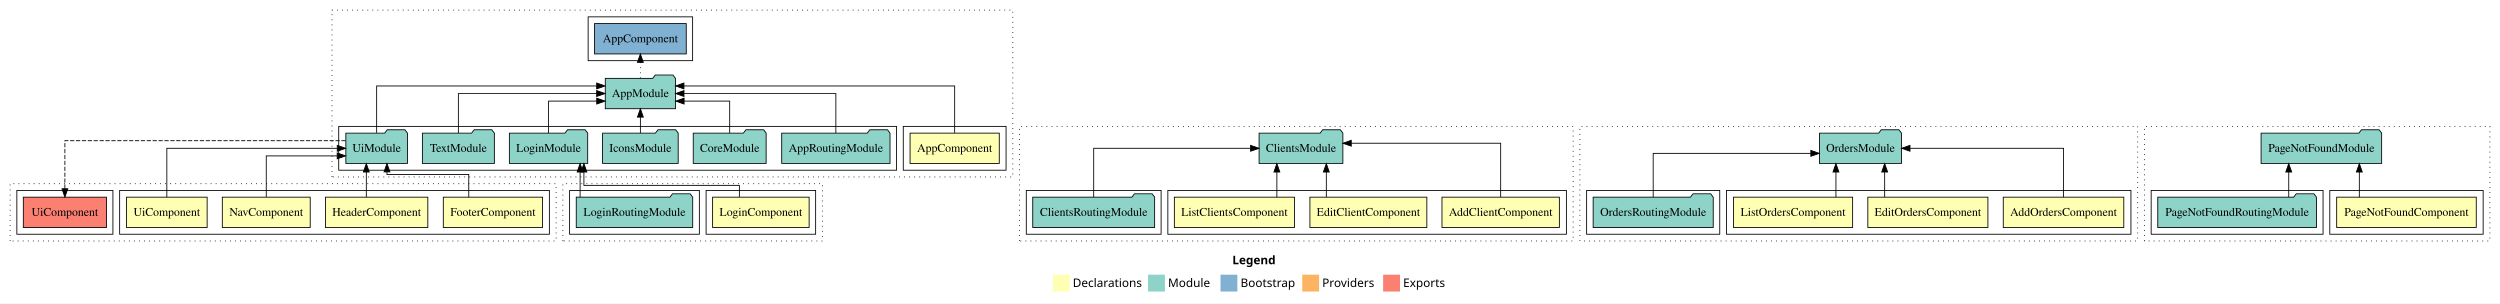
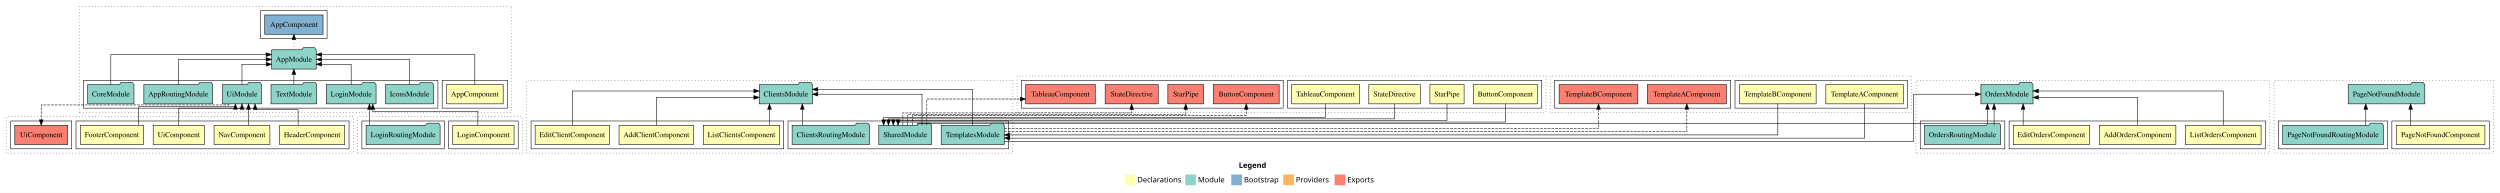
- <svg xmlns="http://www.w3.org/2000/svg" width="2967pt" height="360pt" viewBox="0.00 0.00 2967.00 360.00">
+ <svg xmlns="http://www.w3.org/2000/svg" width="4670pt" height="360pt" viewBox="0.00 0.00 4670.00 360.00">
  <g id="graph0" class="graph" transform="scale(1 1) rotate(0) translate(4 356)">
-     <polygon fill="#ffffff" stroke="transparent" points="-4,4 -4,-356 2963,-356 2963,4 -4,4" />
-     <text text-anchor="start" x="1458.509" y="-42.4" font-family="sans-serif" font-weight="bold" font-size="14.00" fill="#000000">Legend</text>
-     <polygon fill="#ffffb3" stroke="transparent" points="1245.5,-10 1245.5,-30 1265.5,-30 1265.5,-10 1245.5,-10" />
-     <text text-anchor="start" x="1269.129" y="-15.4" font-family="sans-serif" font-size="14.00" fill="#000000">  Declarations</text>
-     <polygon fill="#8dd3c7" stroke="transparent" points="1358.5,-10 1358.5,-30 1378.5,-30 1378.5,-10 1358.5,-10" />
-     <text text-anchor="start" x="1382.225" y="-15.4" font-family="sans-serif" font-size="14.00" fill="#000000">  Module</text>
-     <polygon fill="#80b1d3" stroke="transparent" points="1444.5,-10 1444.5,-30 1464.5,-30 1464.5,-10 1444.5,-10" />
-     <text text-anchor="start" x="1468.281" y="-15.4" font-family="sans-serif" font-size="14.00" fill="#000000">  Bootstrap</text>
-     <polygon fill="#fdb462" stroke="transparent" points="1541.5,-10 1541.5,-30 1561.5,-30 1561.5,-10 1541.5,-10" />
-     <text text-anchor="start" x="1565.173" y="-15.4" font-family="sans-serif" font-size="14.00" fill="#000000">  Providers</text>
-     <polygon fill="#fb8072" stroke="transparent" points="1637.5,-10 1637.5,-30 1657.5,-30 1657.5,-10 1637.5,-10" />
-     <text text-anchor="start" x="1661.226" y="-15.4" font-family="sans-serif" font-size="14.00" fill="#000000">  Exports</text>
+     <polygon fill="#ffffff" stroke="transparent" points="-4,4 -4,-356 4666,-356 4666,4 -4,4" />
+     <text text-anchor="start" x="2310.009" y="-42.4" font-family="sans-serif" font-weight="bold" font-size="14.00" fill="#000000">Legend</text>
+     <polygon fill="#ffffb3" stroke="transparent" points="2097,-10 2097,-30 2117,-30 2117,-10 2097,-10" />
+     <text text-anchor="start" x="2120.629" y="-15.4" font-family="sans-serif" font-size="14.00" fill="#000000">  Declarations</text>
+     <polygon fill="#8dd3c7" stroke="transparent" points="2210,-10 2210,-30 2230,-30 2230,-10 2210,-10" />
+     <text text-anchor="start" x="2233.725" y="-15.4" font-family="sans-serif" font-size="14.00" fill="#000000">  Module</text>
+     <polygon fill="#80b1d3" stroke="transparent" points="2296,-10 2296,-30 2316,-30 2316,-10 2296,-10" />
+     <text text-anchor="start" x="2319.781" y="-15.4" font-family="sans-serif" font-size="14.00" fill="#000000">  Bootstrap</text>
+     <polygon fill="#fdb462" stroke="transparent" points="2393,-10 2393,-30 2413,-30 2413,-10 2393,-10" />
+     <text text-anchor="start" x="2416.673" y="-15.4" font-family="sans-serif" font-size="14.00" fill="#000000">  Providers</text>
+     <polygon fill="#fb8072" stroke="transparent" points="2489,-10 2489,-30 2509,-30 2509,-10 2489,-10" />
+     <text text-anchor="start" x="2512.726" y="-15.4" font-family="sans-serif" font-size="14.00" fill="#000000">  Exports</text>
    <g id="clust1" class="cluster">
-       <polygon fill="none" stroke="#000000" stroke-dasharray="1,5" points="390,-146 390,-344 1198,-344 1198,-146 390,-146" />
+       <polygon fill="none" stroke="#000000" stroke-dasharray="1,5" points="144,-146 144,-344 952,-344 952,-146 144,-146" />
    </g>
    <g id="clust2" class="cluster">
-       <polygon fill="none" stroke="#000000" points="1068,-154 1068,-206 1190,-206 1190,-154 1068,-154" />
+       <polygon fill="none" stroke="#000000" points="822,-154 822,-206 944,-206 944,-154 822,-154" />
    </g>
    <g id="clust4" class="cluster">
-       <polygon fill="none" stroke="#000000" points="398,-154 398,-206 1060,-206 1060,-154 398,-154" />
+       <polygon fill="none" stroke="#000000" points="152,-154 152,-206 814,-206 814,-154 152,-154" />
    </g>
    <g id="clust6" class="cluster">
-       <polygon fill="none" stroke="#000000" points="694,-284 694,-336 818,-336 818,-284 694,-284" />
+       <polygon fill="none" stroke="#000000" points="483,-284 483,-336 607,-336 607,-284 483,-284" />
    </g>
    <g id="clust14" class="cluster">
-       <polygon fill="none" stroke="#000000" stroke-dasharray="1,5" points="1206,-70 1206,-206 1863,-206 1863,-70 1206,-70" />
+       <polygon fill="none" stroke="#000000" stroke-dasharray="1,5" points="980,-70 980,-206 1888,-206 1888,-70 980,-70" />
    </g>
    <g id="clust15" class="cluster">
-       <polygon fill="none" stroke="#000000" points="1382,-78 1382,-130 1855,-130 1855,-78 1382,-78" />
+       <polygon fill="none" stroke="#000000" points="988,-78 988,-130 1460,-130 1460,-78 988,-78" />
    </g>
    <g id="clust19" class="cluster">
-       <polygon fill="none" stroke="#000000" points="1214,-78 1214,-130 1374,-130 1374,-78 1214,-78" />
+       <polygon fill="none" stroke="#000000" points="1468,-78 1468,-130 1880,-130 1880,-78 1468,-78" />
    </g>
    <g id="clust41" class="cluster">
      <polygon fill="none" stroke="#000000" stroke-dasharray="1,5" points="664,-70 664,-138 972,-138 972,-70 664,-70" />
    </g>
    <g id="clust42" class="cluster">
      <polygon fill="none" stroke="#000000" points="834,-78 834,-130 964,-130 964,-78 834,-78" />
    </g>
    <g id="clust44" class="cluster">
      <polygon fill="none" stroke="#000000" points="672,-78 672,-130 826,-130 826,-78 672,-78" />
    </g>
    <g id="clust54" class="cluster">
-       <polygon fill="none" stroke="#000000" stroke-dasharray="1,5" points="1871,-70 1871,-206 2533,-206 2533,-70 1871,-70" />
+       <polygon fill="none" stroke="#000000" stroke-dasharray="1,5" points="3575,-70 3575,-206 4236,-206 4236,-70 3575,-70" />
    </g>
    <g id="clust55" class="cluster">
-       <polygon fill="none" stroke="#000000" points="2045,-78 2045,-130 2525,-130 2525,-78 2045,-78" />
+       <polygon fill="none" stroke="#000000" points="3749,-78 3749,-130 4228,-130 4228,-78 3749,-78" />
    </g>
    <g id="clust59" class="cluster">
-       <polygon fill="none" stroke="#000000" points="1879,-78 1879,-130 2037,-130 2037,-78 1879,-78" />
+       <polygon fill="none" stroke="#000000" points="3583,-78 3583,-130 3741,-130 3741,-78 3583,-78" />
    </g>
    <g id="clust69" class="cluster">
-       <polygon fill="none" stroke="#000000" stroke-dasharray="1,5" points="2541,-70 2541,-206 2951,-206 2951,-70 2541,-70" />
+       <polygon fill="none" stroke="#000000" stroke-dasharray="1,5" points="4244,-70 4244,-206 4654,-206 4654,-70 4244,-70" />
    </g>
    <g id="clust70" class="cluster">
-       <polygon fill="none" stroke="#000000" points="2761,-78 2761,-130 2943,-130 2943,-78 2761,-78" />
+       <polygon fill="none" stroke="#000000" points="4464,-78 4464,-130 4646,-130 4646,-78 4464,-78" />
    </g>
    <g id="clust72" class="cluster">
-       <polygon fill="none" stroke="#000000" points="2549,-78 2549,-130 2753,-130 2753,-78 2549,-78" />
-     </g>
-     <g id="clust100" class="cluster">
+       <polygon fill="none" stroke="#000000" points="4252,-78 4252,-130 4456,-130 4456,-78 4252,-78" />
+     </g>
+     <g id="clust82" class="cluster">
+       <polygon fill="none" stroke="#000000" stroke-dasharray="1,5" points="1896,-146 1896,-214 2884,-214 2884,-146 1896,-146" />
+     </g>
+     <g id="clust83" class="cluster">
+       <polygon fill="none" stroke="#000000" points="2401,-154 2401,-206 2876,-206 2876,-154 2401,-154" />
+     </g>
+     <g id="clust89" class="cluster">
+       <polygon fill="none" stroke="#000000" points="1904,-154 1904,-206 2393,-206 2393,-154 1904,-154" />
+     </g>
+     <g id="clust92" class="cluster">
+       <polygon fill="none" stroke="#000000" stroke-dasharray="1,5" points="2892,-146 2892,-214 3567,-214 3567,-146 2892,-146" />
+     </g>
+     <g id="clust93" class="cluster">
+       <polygon fill="none" stroke="#000000" points="3237,-154 3237,-206 3559,-206 3559,-154 3237,-154" />
+     </g>
+     <g id="clust97" class="cluster">
+       <polygon fill="none" stroke="#000000" points="2900,-154 2900,-206 3229,-206 3229,-154 2900,-154" />
+     </g>
+     <g id="clust106" class="cluster">
      <polygon fill="none" stroke="#000000" stroke-dasharray="1,5" points="8,-70 8,-138 656,-138 656,-70 8,-70" />
    </g>
-     <g id="clust101" class="cluster">
+     <g id="clust107" class="cluster">
      <polygon fill="none" stroke="#000000" points="138,-78 138,-130 648,-130 648,-78 138,-78" />
    </g>
-     <g id="clust107" class="cluster">
+     <g id="clust113" class="cluster">
      <polygon fill="none" stroke="#000000" points="16,-78 16,-130 130,-130 130,-78 16,-78" />
    </g>
    <g id="node1" class="node">
-       <polygon fill="#ffffb3" stroke="#000000" points="1181.94,-198 1076.06,-198 1076.06,-162 1181.94,-162 1181.94,-198" />
-       <text text-anchor="middle" x="1129" y="-175.8" font-family="Times,serif" font-size="14.00" fill="#000000">AppComponent</text>
+       <polygon fill="#ffffb3" stroke="#000000" points="935.94,-198 830.06,-198 830.06,-162 935.94,-162 935.94,-198" />
+       <text text-anchor="middle" x="883" y="-175.8" font-family="Times,serif" font-size="14.00" fill="#000000">AppComponent</text>
    </g>
    <g id="node2" class="node">
-       <polygon fill="#8dd3c7" stroke="#000000" points="797.657,-263 794.657,-267 773.657,-267 770.657,-263 714.343,-263 714.343,-227 797.657,-227 797.657,-263" />
-       <text text-anchor="middle" x="756" y="-240.8" font-family="Times,serif" font-size="14.00" fill="#000000">AppModule</text>
+       <polygon fill="#8dd3c7" stroke="#000000" points="586.657,-263 583.657,-267 562.657,-267 559.657,-263 503.343,-263 503.343,-227 586.657,-227 586.657,-263" />
+       <text text-anchor="middle" x="545" y="-240.8" font-family="Times,serif" font-size="14.00" fill="#000000">AppModule</text>
    </g>
    <g id="edge1" class="edge">
-       <path fill="none" stroke="#000000" d="M1129,-198.292C1129,-220.206 1129,-254 1129,-254 1129,-254 807.702,-254 807.702,-254" />
-       <polygon fill="#000000" stroke="#000000" points="807.702,-250.5 797.702,-254 807.702,-257.5 807.702,-250.5" />
+       <path fill="none" stroke="#000000" d="M883,-198.292C883,-220.206 883,-254 883,-254 883,-254 596.784,-254 596.784,-254" />
+       <polygon fill="#000000" stroke="#000000" points="596.784,-250.5 586.784,-254 596.784,-257.5 596.784,-250.5" />
    </g>
    <g id="node9" class="node">
-       <polygon fill="#80b1d3" stroke="#000000" points="810.439,-328 701.561,-328 701.561,-292 810.439,-292 810.439,-328" />
-       <text text-anchor="middle" x="756" y="-305.8" font-family="Times,serif" font-size="14.00" fill="#000000">AppComponent </text>
+       <polygon fill="#80b1d3" stroke="#000000" points="599.439,-328 490.561,-328 490.561,-292 599.439,-292 599.439,-328" />
+       <text text-anchor="middle" x="545" y="-305.8" font-family="Times,serif" font-size="14.00" fill="#000000">AppComponent </text>
    </g>
    <g id="edge8" class="edge">
-       <path fill="none" stroke="#000000" stroke-dasharray="1,5" d="M756,-263.106C756,-263.106 756,-281.991 756,-281.991" />
-       <polygon fill="#000000" stroke="#000000" points="752.5,-281.991 756,-291.991 759.5,-281.991 752.5,-281.991" />
+       <path fill="none" stroke="#000000" stroke-dasharray="1,5" d="M545,-263.106C545,-263.106 545,-281.991 545,-281.991" />
+       <polygon fill="#000000" stroke="#000000" points="541.5,-281.991 545,-291.991 548.5,-281.991 541.5,-281.991" />
    </g>
    <g id="node3" class="node">
-       <polygon fill="#8dd3c7" stroke="#000000" points="1052.274,-198 1049.274,-202 1028.274,-202 1025.274,-198 923.726,-198 923.726,-162 1052.274,-162 1052.274,-198" />
-       <text text-anchor="middle" x="988" y="-175.8" font-family="Times,serif" font-size="14.00" fill="#000000">AppRoutingModule</text>
+       <polygon fill="#8dd3c7" stroke="#000000" points="393.274,-198 390.274,-202 369.274,-202 366.274,-198 264.726,-198 264.726,-162 393.274,-162 393.274,-198" />
+       <text text-anchor="middle" x="329" y="-175.8" font-family="Times,serif" font-size="14.00" fill="#000000">AppRoutingModule</text>
    </g>
    <g id="edge2" class="edge">
-       <path fill="none" stroke="#000000" d="M988,-198.106C988,-217.339 988,-245 988,-245 988,-245 807.745,-245 807.745,-245" />
-       <polygon fill="#000000" stroke="#000000" points="807.745,-241.5 797.745,-245 807.745,-248.5 807.745,-241.5" />
+       <path fill="none" stroke="#000000" d="M329,-198.106C329,-217.339 329,-245 329,-245 329,-245 493.097,-245 493.097,-245" />
+       <polygon fill="#000000" stroke="#000000" points="493.097,-248.5 503.097,-245 493.097,-241.5 493.097,-248.5" />
    </g>
    <g id="node4" class="node">
-       <polygon fill="#8dd3c7" stroke="#000000" points="905.262,-198 902.262,-202 881.262,-202 878.262,-198 818.738,-198 818.738,-162 905.262,-162 905.262,-198" />
-       <text text-anchor="middle" x="862" y="-175.8" font-family="Times,serif" font-size="14.00" fill="#000000">CoreModule</text>
+       <polygon fill="#8dd3c7" stroke="#000000" points="246.262,-198 243.262,-202 222.262,-202 219.262,-198 159.738,-198 159.738,-162 246.262,-162 246.262,-198" />
+       <text text-anchor="middle" x="203" y="-175.8" font-family="Times,serif" font-size="14.00" fill="#000000">CoreModule</text>
    </g>
    <g id="edge3" class="edge">
-       <path fill="none" stroke="#000000" d="M862,-198.027C862,-214.398 862,-236 862,-236 862,-236 807.894,-236 807.894,-236" />
-       <polygon fill="#000000" stroke="#000000" points="807.894,-232.5 797.894,-236 807.894,-239.5 807.894,-232.5" />
+       <path fill="none" stroke="#000000" d="M203,-198.292C203,-220.206 203,-254 203,-254 203,-254 493.064,-254 493.064,-254" />
+       <polygon fill="#000000" stroke="#000000" points="493.064,-257.5 503.064,-254 493.064,-250.5 493.064,-257.5" />
    </g>
    <g id="node5" class="node">
-       <polygon fill="#8dd3c7" stroke="#000000" points="800.87,-198 797.87,-202 776.87,-202 773.87,-198 711.13,-198 711.13,-162 800.87,-162 800.87,-198" />
-       <text text-anchor="middle" x="756" y="-175.8" font-family="Times,serif" font-size="14.00" fill="#000000">IconsModule</text>
+       <polygon fill="#8dd3c7" stroke="#000000" points="805.87,-198 802.87,-202 781.87,-202 778.87,-198 716.13,-198 716.13,-162 805.87,-162 805.87,-198" />
+       <text text-anchor="middle" x="761" y="-175.8" font-family="Times,serif" font-size="14.00" fill="#000000">IconsModule</text>
    </g>
    <g id="edge4" class="edge">
-       <path fill="none" stroke="#000000" d="M756,-198.106C756,-198.106 756,-216.991 756,-216.991" />
-       <polygon fill="#000000" stroke="#000000" points="752.5,-216.991 756,-226.991 759.5,-216.991 752.5,-216.991" />
+       <path fill="none" stroke="#000000" d="M761,-198.106C761,-217.339 761,-245 761,-245 761,-245 596.903,-245 596.903,-245" />
+       <polygon fill="#000000" stroke="#000000" points="596.903,-241.5 586.903,-245 596.903,-248.5 596.903,-241.5" />
    </g>
    <g id="node6" class="node">
-       <polygon fill="#8dd3c7" stroke="#000000" points="693.493,-198 690.493,-202 669.493,-202 666.493,-198 600.507,-198 600.507,-162 693.493,-162 693.493,-198" />
-       <text text-anchor="middle" x="647" y="-175.8" font-family="Times,serif" font-size="14.00" fill="#000000">LoginModule</text>
+       <polygon fill="#8dd3c7" stroke="#000000" points="698.493,-198 695.493,-202 674.493,-202 671.493,-198 605.507,-198 605.507,-162 698.493,-162 698.493,-198" />
+       <text text-anchor="middle" x="652" y="-175.8" font-family="Times,serif" font-size="14.00" fill="#000000">LoginModule</text>
    </g>
    <g id="edge5" class="edge">
-       <path fill="none" stroke="#000000" d="M647,-198.027C647,-214.398 647,-236 647,-236 647,-236 704.169,-236 704.169,-236" />
-       <polygon fill="#000000" stroke="#000000" points="704.169,-239.5 714.169,-236 704.169,-232.5 704.169,-239.5" />
+       <path fill="none" stroke="#000000" d="M652,-198.027C652,-214.398 652,-236 652,-236 652,-236 596.675,-236 596.675,-236" />
+       <polygon fill="#000000" stroke="#000000" points="596.675,-232.5 586.675,-236 596.675,-239.5 596.675,-232.5" />
    </g>
    <g id="node7" class="node">
-       <polygon fill="#8dd3c7" stroke="#000000" points="582.708,-198 579.708,-202 558.708,-202 555.708,-198 497.292,-198 497.292,-162 582.708,-162 582.708,-198" />
-       <text text-anchor="middle" x="540" y="-175.8" font-family="Times,serif" font-size="14.00" fill="#000000">TextModule</text>
+       <polygon fill="#8dd3c7" stroke="#000000" points="587.708,-198 584.708,-202 563.708,-202 560.708,-198 502.292,-198 502.292,-162 587.708,-162 587.708,-198" />
+       <text text-anchor="middle" x="545" y="-175.8" font-family="Times,serif" font-size="14.00" fill="#000000">TextModule</text>
    </g>
    <g id="edge6" class="edge">
-       <path fill="none" stroke="#000000" d="M540,-198.106C540,-217.339 540,-245 540,-245 540,-245 704.097,-245 704.097,-245" />
-       <polygon fill="#000000" stroke="#000000" points="704.097,-248.5 714.097,-245 704.097,-241.5 704.097,-248.5" />
+       <path fill="none" stroke="#000000" d="M545,-198.106C545,-198.106 545,-216.991 545,-216.991" />
+       <polygon fill="#000000" stroke="#000000" points="541.5,-216.991 545,-226.991 548.5,-216.991 541.5,-216.991" />
    </g>
    <g id="node8" class="node">
-       <polygon fill="#8dd3c7" stroke="#000000" points="479.548,-198 476.548,-202 455.548,-202 452.548,-198 406.452,-198 406.452,-162 479.548,-162 479.548,-198" />
-       <text text-anchor="middle" x="443" y="-175.8" font-family="Times,serif" font-size="14.00" fill="#000000">UiModule</text>
+       <polygon fill="#8dd3c7" stroke="#000000" points="484.548,-198 481.548,-202 460.548,-202 457.548,-198 411.452,-198 411.452,-162 484.548,-162 484.548,-198" />
+       <text text-anchor="middle" x="448" y="-175.8" font-family="Times,serif" font-size="14.00" fill="#000000">UiModule</text>
    </g>
    <g id="edge7" class="edge">
-       <path fill="none" stroke="#000000" d="M443,-198.292C443,-220.206 443,-254 443,-254 443,-254 704.112,-254 704.112,-254" />
-       <polygon fill="#000000" stroke="#000000" points="704.112,-257.5 714.112,-254 704.112,-250.5 704.112,-257.5" />
-     </g>
-     <g id="node29" class="node">
+       <path fill="none" stroke="#000000" d="M448,-198.027C448,-214.398 448,-236 448,-236 448,-236 493.3,-236 493.3,-236" />
+       <polygon fill="#000000" stroke="#000000" points="493.3,-239.5 503.3,-236 493.3,-232.5 493.3,-239.5" />
+     </g>
+     <g id="node43" class="node">
      <polygon fill="#fb8072" stroke="#000000" points="122.33,-122 23.67,-122 23.67,-86 122.33,-86 122.33,-122" />
      <text text-anchor="middle" x="73" y="-99.8" font-family="Times,serif" font-size="14.00" fill="#000000">UiComponent </text>
    </g>
-     <g id="edge25" class="edge">
-       <path fill="none" stroke="#000000" stroke-dasharray="5,2" d="M406.17,-189C312.583,-189 73,-189 73,-189 73,-189 73,-132.026 73,-132.026" />
-       <polygon fill="#000000" stroke="#000000" points="76.5,-132.026 73,-122.026 69.5,-132.026 76.5,-132.026" />
+     <g id="edge41" class="edge">
+       <path fill="none" stroke="#000000" stroke-dasharray="5,2" d="M423.484,-161.846C423.484,-160.703 423.484,-160 423.484,-160 423.484,-160 73,-160 73,-160 73,-160 73,-132.027 73,-132.027" />
+       <polygon fill="#000000" stroke="#000000" points="76.5,-132.027 73,-122.027 69.5,-132.027 76.5,-132.027" />
    </g>
    <g id="node10" class="node">
-       <polygon fill="#ffffb3" stroke="#000000" points="1846.662,-122 1707.338,-122 1707.338,-86 1846.662,-86 1846.662,-122" />
-       <text text-anchor="middle" x="1777" y="-99.8" font-family="Times,serif" font-size="14.00" fill="#000000">AddClientComponent</text>
+       <polygon fill="#ffffb3" stroke="#000000" points="1291.662,-122 1152.338,-122 1152.338,-86 1291.662,-86 1291.662,-122" />
+       <text text-anchor="middle" x="1222" y="-99.8" font-family="Times,serif" font-size="14.00" fill="#000000">AddClientComponent</text>
    </g>
    <g id="node13" class="node">
-       <polygon fill="#8dd3c7" stroke="#000000" points="1589.718,-198 1586.718,-202 1565.718,-202 1562.718,-198 1490.282,-198 1490.282,-162 1589.718,-162 1589.718,-198" />
-       <text text-anchor="middle" x="1540" y="-175.8" font-family="Times,serif" font-size="14.00" fill="#000000">ClientsModule</text>
+       <polygon fill="#8dd3c7" stroke="#000000" points="1513.718,-198 1510.718,-202 1489.718,-202 1486.718,-198 1414.282,-198 1414.282,-162 1513.718,-162 1513.718,-198" />
+       <text text-anchor="middle" x="1464" y="-175.8" font-family="Times,serif" font-size="14.00" fill="#000000">ClientsModule</text>
    </g>
    <g id="edge9" class="edge">
-       <path fill="none" stroke="#000000" d="M1777,-122.198C1777,-146.356 1777,-186 1777,-186 1777,-186 1599.683,-186 1599.683,-186" />
-       <polygon fill="#000000" stroke="#000000" points="1599.683,-182.5 1589.683,-186 1599.683,-189.5 1599.683,-182.5" />
+       <path fill="none" stroke="#000000" d="M1222,-122.027C1222,-142.767 1222,-174 1222,-174 1222,-174 1404.151,-174 1404.151,-174" />
+       <polygon fill="#000000" stroke="#000000" points="1404.151,-177.5 1414.151,-174 1404.151,-170.5 1404.151,-177.5" />
    </g>
    <g id="node11" class="node">
-       <polygon fill="#ffffb3" stroke="#000000" points="1689.389,-122 1550.611,-122 1550.611,-86 1689.389,-86 1689.389,-122" />
-       <text text-anchor="middle" x="1620" y="-99.8" font-family="Times,serif" font-size="14.00" fill="#000000">EditClientComponent</text>
+       <polygon fill="#ffffb3" stroke="#000000" points="1134.389,-122 995.611,-122 995.611,-86 1134.389,-86 1134.389,-122" />
+       <text text-anchor="middle" x="1065" y="-99.8" font-family="Times,serif" font-size="14.00" fill="#000000">EditClientComponent</text>
    </g>
    <g id="edge10" class="edge">
-       <path fill="none" stroke="#000000" d="M1570.082,-122.011C1570.082,-122.011 1570.082,-151.855 1570.082,-151.855" />
-       <polygon fill="#000000" stroke="#000000" points="1566.582,-151.855 1570.082,-161.855 1573.582,-151.855 1566.582,-151.855" />
+       <path fill="none" stroke="#000000" d="M1065,-122.198C1065,-146.356 1065,-186 1065,-186 1065,-186 1404.273,-186 1404.273,-186" />
+       <polygon fill="#000000" stroke="#000000" points="1404.273,-189.5 1414.273,-186 1404.273,-182.5 1404.273,-189.5" />
    </g>
    <g id="node12" class="node">
-       <polygon fill="#ffffb3" stroke="#000000" points="1532.279,-122 1389.721,-122 1389.721,-86 1532.279,-86 1532.279,-122" />
-       <text text-anchor="middle" x="1461" y="-99.8" font-family="Times,serif" font-size="14.00" fill="#000000">ListClientsComponent</text>
+       <polygon fill="#ffffb3" stroke="#000000" points="1452.279,-122 1309.721,-122 1309.721,-86 1452.279,-86 1452.279,-122" />
+       <text text-anchor="middle" x="1381" y="-99.8" font-family="Times,serif" font-size="14.00" fill="#000000">ListClientsComponent</text>
    </g>
    <g id="edge11" class="edge">
-       <path fill="none" stroke="#000000" d="M1511.39,-122.011C1511.39,-122.011 1511.39,-151.855 1511.39,-151.855" />
-       <polygon fill="#000000" stroke="#000000" points="1507.89,-151.855 1511.39,-161.855 1514.89,-151.855 1507.89,-151.855" />
+       <path fill="none" stroke="#000000" d="M1433.39,-122.011C1433.39,-122.011 1433.39,-151.855 1433.39,-151.855" />
+       <polygon fill="#000000" stroke="#000000" points="1429.89,-151.855 1433.39,-161.855 1436.89,-151.855 1429.89,-151.855" />
    </g>
    <g id="node14" class="node">
-       <polygon fill="#8dd3c7" stroke="#000000" points="1366.336,-122 1363.336,-126 1342.336,-126 1339.336,-122 1221.664,-122 1221.664,-86 1366.336,-86 1366.336,-122" />
-       <text text-anchor="middle" x="1294" y="-99.8" font-family="Times,serif" font-size="14.00" fill="#000000">ClientsRoutingModule</text>
+       <polygon fill="#8dd3c7" stroke="#000000" points="1620.336,-122 1617.336,-126 1596.336,-126 1593.336,-122 1475.664,-122 1475.664,-86 1620.336,-86 1620.336,-122" />
+       <text text-anchor="middle" x="1548" y="-99.8" font-family="Times,serif" font-size="14.00" fill="#000000">ClientsRoutingModule</text>
    </g>
    <g id="edge12" class="edge">
-       <path fill="none" stroke="#000000" d="M1294,-122.011C1294,-144.485 1294,-180 1294,-180 1294,-180 1480.218,-180 1480.218,-180" />
-       <polygon fill="#000000" stroke="#000000" points="1480.218,-183.5 1490.218,-180 1480.218,-176.5 1480.218,-183.5" />
+       <path fill="none" stroke="#000000" d="M1494.721,-122.011C1494.721,-122.011 1494.721,-151.855 1494.721,-151.855" />
+       <polygon fill="#000000" stroke="#000000" points="1491.221,-151.855 1494.721,-161.855 1498.221,-151.855 1491.221,-151.855" />
    </g>
    <g id="node15" class="node">
+       <polygon fill="#8dd3c7" stroke="#000000" points="1736.423,-122 1733.423,-126 1712.423,-126 1709.423,-122 1637.577,-122 1637.577,-86 1736.423,-86 1736.423,-122" />
+       <text text-anchor="middle" x="1687" y="-99.8" font-family="Times,serif" font-size="14.00" fill="#000000">SharedModule</text>
+     </g>
+     <g id="edge13" class="edge">
+       <path fill="none" stroke="#000000" d="M1718.316,-122.011C1718.316,-144.485 1718.316,-180 1718.316,-180 1718.316,-180 1523.638,-180 1523.638,-180" />
+       <polygon fill="#000000" stroke="#000000" points="1523.639,-176.5 1513.638,-180 1523.638,-183.5 1523.639,-176.5" />
+     </g>
+     <g id="node22" class="node">
+       <polygon fill="#8dd3c7" stroke="#000000" points="3793.637,-198 3790.637,-202 3769.637,-202 3766.637,-198 3696.363,-198 3696.363,-162 3793.637,-162 3793.637,-198" />
+       <text text-anchor="middle" x="3745" y="-175.8" font-family="Times,serif" font-size="14.00" fill="#000000">OrdersModule</text>
+     </g>
+     <g id="edge21" class="edge">
+       <path fill="none" stroke="#000000" d="M1709.369,-122.08C1709.369,-123.846 1709.369,-125 1709.369,-125 1709.369,-125 3708.58,-125 3708.58,-125 3708.58,-125 3708.58,-151.991 3708.58,-151.991" />
+       <polygon fill="#000000" stroke="#000000" points="3705.08,-151.991 3708.58,-161.991 3712.08,-151.991 3705.08,-151.991" />
+     </g>
+     <g id="node31" class="node">
+       <polygon fill="#fb8072" stroke="#000000" points="2385.45,-198 2262.55,-198 2262.55,-162 2385.45,-162 2385.45,-198" />
+       <text text-anchor="middle" x="2324" y="-175.8" font-family="Times,serif" font-size="14.00" fill="#000000">ButtonComponent </text>
+     </g>
+     <g id="edge29" class="edge">
+       <path fill="none" stroke="#000000" stroke-dasharray="5,2" d="M1700.421,-122.422C1700.421,-131.279 1700.421,-140 1700.421,-140 1700.421,-140 2324,-140 2324,-140 2324,-140 2324,-151.873 2324,-151.873" />
+       <polygon fill="#000000" stroke="#000000" points="2320.5,-151.873 2324,-161.873 2327.5,-151.873 2320.5,-151.873" />
+     </g>
+     <g id="node32" class="node">
+       <polygon fill="#fb8072" stroke="#000000" points="2244.436,-198 2177.564,-198 2177.564,-162 2244.436,-162 2244.436,-198" />
+       <text text-anchor="middle" x="2211" y="-175.8" font-family="Times,serif" font-size="14.00" fill="#000000">StarPipe </text>
+     </g>
+     <g id="edge30" class="edge">
+       <path fill="none" stroke="#000000" stroke-dasharray="5,2" d="M1691.474,-122.11C1691.474,-131.897 1691.474,-142 1691.474,-142 1691.474,-142 2211,-142 2211,-142 2211,-142 2211,-151.89 2211,-151.89" />
+       <polygon fill="#000000" stroke="#000000" points="2207.5,-151.89 2211,-161.89 2214.5,-151.89 2207.5,-151.89" />
+     </g>
+     <g id="node33" class="node">
+       <polygon fill="#fb8072" stroke="#000000" points="2159.577,-198 2060.423,-198 2060.423,-162 2159.577,-162 2159.577,-198" />
+       <text text-anchor="middle" x="2110" y="-175.8" font-family="Times,serif" font-size="14.00" fill="#000000">StateDirective </text>
+     </g>
+     <g id="edge31" class="edge">
+       <path fill="none" stroke="#000000" stroke-dasharray="5,2" d="M1682.526,-122.103C1682.526,-133.086 1682.526,-145 1682.526,-145 1682.526,-145 2110,-145 2110,-145 2110,-145 2110,-151.68 2110,-151.68" />
+       <polygon fill="#000000" stroke="#000000" points="2106.5,-151.68 2110,-161.68 2113.5,-151.68 2106.5,-151.68" />
+     </g>
+     <g id="node34" class="node">
+       <polygon fill="#fb8072" stroke="#000000" points="2041.919,-198 1912.081,-198 1912.081,-162 2041.919,-162 2041.919,-198" />
+       <text text-anchor="middle" x="1977" y="-175.8" font-family="Times,serif" font-size="14.00" fill="#000000">TableauComponent </text>
+     </g>
+     <g id="edge32" class="edge">
+       <path fill="none" stroke="#000000" stroke-dasharray="5,2" d="M1727.264,-122.308C1727.264,-142.145 1727.264,-171 1727.264,-171 1727.264,-171 1902.037,-171 1902.037,-171" />
+       <polygon fill="#000000" stroke="#000000" points="1902.037,-174.5 1912.037,-171 1902.037,-167.5 1902.037,-174.5" />
+     </g>
+     <g id="node16" class="node">
+       <polygon fill="#8dd3c7" stroke="#000000" points="1871.863,-122 1868.863,-126 1847.863,-126 1844.863,-122 1754.137,-122 1754.137,-86 1871.863,-86 1871.863,-122" />
+       <text text-anchor="middle" x="1813" y="-99.8" font-family="Times,serif" font-size="14.00" fill="#000000">TemplatesModule</text>
+     </g>
+     <g id="edge14" class="edge">
+       <path fill="none" stroke="#000000" d="M1813,-122.026C1813,-146.977 1813,-189 1813,-189 1813,-189 1523.633,-189 1523.633,-189" />
+       <polygon fill="#000000" stroke="#000000" points="1523.633,-185.5 1513.633,-189 1523.632,-192.5 1523.633,-185.5" />
+     </g>
+     <g id="edge22" class="edge">
+       <path fill="none" stroke="#000000" d="M1871.991,-92C2178.037,-92 3570.888,-92 3570.888,-92 3570.888,-92 3570.888,-180 3570.888,-180 3570.888,-180 3686.037,-180 3686.037,-180" />
+       <polygon fill="#000000" stroke="#000000" points="3686.037,-183.5 3696.037,-180 3686.037,-176.5 3686.037,-183.5" />
+     </g>
+     <g id="node37" class="node">
+       <polygon fill="#fb8072" stroke="#000000" points="3220.807,-198 3073.193,-198 3073.193,-162 3220.807,-162 3220.807,-198" />
+       <text text-anchor="middle" x="3147" y="-175.8" font-family="Times,serif" font-size="14.00" fill="#000000">TemplateAComponent </text>
+     </g>
+     <g id="edge35" class="edge">
+       <path fill="none" stroke="#000000" stroke-dasharray="5,2" d="M1872.042,-110C2130.211,-110 3147,-110 3147,-110 3147,-110 3147,-151.973 3147,-151.973" />
+       <polygon fill="#000000" stroke="#000000" points="3143.5,-151.973 3147,-161.973 3150.5,-151.973 3143.5,-151.973" />
+     </g>
+     <g id="node38" class="node">
+       <polygon fill="#fb8072" stroke="#000000" points="3055.537,-198 2908.463,-198 2908.463,-162 3055.537,-162 3055.537,-198" />
+       <text text-anchor="middle" x="2982" y="-175.8" font-family="Times,serif" font-size="14.00" fill="#000000">TemplateBComponent </text>
+     </g>
+     <g id="edge36" class="edge">
+       <path fill="none" stroke="#000000" stroke-dasharray="5,2" d="M1872.174,-116C2109.812,-116 2982,-116 2982,-116 2982,-116 2982,-151.831 2982,-151.831" />
+       <polygon fill="#000000" stroke="#000000" points="2978.5,-151.831 2982,-161.831 2985.5,-151.831 2978.5,-151.831" />
+     </g>
+     <g id="node17" class="node">
      <polygon fill="#ffffb3" stroke="#000000" points="956.276,-122 841.724,-122 841.724,-86 956.276,-86 956.276,-122" />
      <text text-anchor="middle" x="899" y="-99.8" font-family="Times,serif" font-size="14.00" fill="#000000">LoginComponent</text>
    </g>
-     <g id="edge13" class="edge">
-       <path fill="none" stroke="#000000" d="M873.496,-122.243C873.496,-129.43 873.496,-136 873.496,-136 873.496,-136 688.979,-136 688.979,-136 688.979,-136 688.979,-151.85 688.979,-151.85" />
-       <polygon fill="#000000" stroke="#000000" points="685.479,-151.849 688.979,-161.85 692.479,-151.85 685.479,-151.849" />
-     </g>
-     <g id="node16" class="node">
+     <g id="edge15" class="edge">
+       <path fill="none" stroke="#000000" d="M888.666,-122.15C888.666,-134.271 888.666,-148 888.666,-148 888.666,-148 692.312,-148 692.312,-148 692.312,-148 692.312,-151.757 692.312,-151.757" />
+       <polygon fill="#000000" stroke="#000000" points="688.813,-151.757 692.312,-161.757 695.813,-151.757 688.813,-151.757" />
+     </g>
+     <g id="node18" class="node">
      <polygon fill="#8dd3c7" stroke="#000000" points="818.111,-122 815.111,-126 794.111,-126 791.111,-122 679.889,-122 679.889,-86 818.111,-86 818.111,-122" />
      <text text-anchor="middle" x="749" y="-99.8" font-family="Times,serif" font-size="14.00" fill="#000000">LoginRoutingModule</text>
    </g>
-     <g id="edge14" class="edge">
-       <path fill="none" stroke="#000000" d="M684.462,-122.011C684.462,-122.011 684.462,-151.855 684.462,-151.855" />
-       <polygon fill="#000000" stroke="#000000" points="680.962,-151.855 684.462,-161.855 687.962,-151.855 680.962,-151.855" />
-     </g>
-     <g id="node17" class="node">
-       <polygon fill="#ffffb3" stroke="#000000" points="2516.527,-122 2373.473,-122 2373.473,-86 2516.527,-86 2516.527,-122" />
-       <text text-anchor="middle" x="2445" y="-99.8" font-family="Times,serif" font-size="14.00" fill="#000000">AddOrdersComponent</text>
+     <g id="edge16" class="edge">
+       <path fill="none" stroke="#000000" d="M686.129,-122.011C686.129,-122.011 686.129,-151.855 686.129,-151.855" />
+       <polygon fill="#000000" stroke="#000000" points="682.629,-151.855 686.129,-161.855 689.629,-151.855 682.629,-151.855" />
+     </g>
+     <g id="node19" class="node">
+       <polygon fill="#ffffb3" stroke="#000000" points="4060.527,-122 3917.473,-122 3917.473,-86 4060.527,-86 4060.527,-122" />
+       <text text-anchor="middle" x="3989" y="-99.8" font-family="Times,serif" font-size="14.00" fill="#000000">AddOrdersComponent</text>
+     </g>
+     <g id="edge17" class="edge">
+       <path fill="none" stroke="#000000" d="M3989,-122.027C3989,-142.767 3989,-174 3989,-174 3989,-174 3803.791,-174 3803.791,-174" />
+       <polygon fill="#000000" stroke="#000000" points="3803.791,-170.5 3793.791,-174 3803.791,-177.5 3803.791,-170.5" />
    </g>
    <g id="node20" class="node">
-       <polygon fill="#8dd3c7" stroke="#000000" points="2252.637,-198 2249.637,-202 2228.637,-202 2225.637,-198 2155.363,-198 2155.363,-162 2252.637,-162 2252.637,-198" />
-       <text text-anchor="middle" x="2204" y="-175.8" font-family="Times,serif" font-size="14.00" fill="#000000">OrdersModule</text>
-     </g>
-     <g id="edge15" class="edge">
-       <path fill="none" stroke="#000000" d="M2445,-122.011C2445,-144.485 2445,-180 2445,-180 2445,-180 2262.77,-180 2262.77,-180" />
-       <polygon fill="#000000" stroke="#000000" points="2262.77,-176.5 2252.77,-180 2262.77,-183.5 2262.77,-176.5" />
-     </g>
-     <g id="node18" class="node">
-       <polygon fill="#ffffb3" stroke="#000000" points="2355.253,-122 2212.747,-122 2212.747,-86 2355.253,-86 2355.253,-122" />
-       <text text-anchor="middle" x="2284" y="-99.8" font-family="Times,serif" font-size="14.00" fill="#000000">EditOrdersComponent</text>
-     </g>
-     <g id="edge16" class="edge">
-       <path fill="none" stroke="#000000" d="M2232.721,-122.011C2232.721,-122.011 2232.721,-151.855 2232.721,-151.855" />
-       <polygon fill="#000000" stroke="#000000" points="2229.221,-151.855 2232.721,-161.855 2236.221,-151.855 2229.221,-151.855" />
-     </g>
-     <g id="node19" class="node">
-       <polygon fill="#ffffb3" stroke="#000000" points="2194.698,-122 2053.302,-122 2053.302,-86 2194.698,-86 2194.698,-122" />
-       <text text-anchor="middle" x="2124" y="-99.8" font-family="Times,serif" font-size="14.00" fill="#000000">ListOrdersComponent</text>
-     </g>
-     <g id="edge17" class="edge">
-       <path fill="none" stroke="#000000" d="M2174.89,-122.011C2174.89,-122.011 2174.89,-151.855 2174.89,-151.855" />
-       <polygon fill="#000000" stroke="#000000" points="2171.39,-151.855 2174.89,-161.855 2178.39,-151.855 2171.39,-151.855" />
+       <polygon fill="#ffffb3" stroke="#000000" points="3899.253,-122 3756.747,-122 3756.747,-86 3899.253,-86 3899.253,-122" />
+       <text text-anchor="middle" x="3828" y="-99.8" font-family="Times,serif" font-size="14.00" fill="#000000">EditOrdersComponent</text>
+     </g>
+     <g id="edge18" class="edge">
+       <path fill="none" stroke="#000000" d="M3775.221,-122.011C3775.221,-122.011 3775.221,-151.855 3775.221,-151.855" />
+       <polygon fill="#000000" stroke="#000000" points="3771.721,-151.855 3775.221,-161.855 3778.721,-151.855 3771.721,-151.855" />
    </g>
    <g id="node21" class="node">
-       <polygon fill="#8dd3c7" stroke="#000000" points="2029.255,-122 2026.255,-126 2005.255,-126 2002.255,-122 1886.745,-122 1886.745,-86 2029.255,-86 2029.255,-122" />
-       <text text-anchor="middle" x="1958" y="-99.8" font-family="Times,serif" font-size="14.00" fill="#000000">OrdersRoutingModule</text>
-     </g>
-     <g id="edge18" class="edge">
-       <path fill="none" stroke="#000000" d="M1958,-122.027C1958,-142.767 1958,-174 1958,-174 1958,-174 2145.104,-174 2145.104,-174" />
-       <polygon fill="#000000" stroke="#000000" points="2145.104,-177.5 2155.104,-174 2145.104,-170.5 2145.104,-177.5" />
-     </g>
-     <g id="node22" class="node">
-       <polygon fill="#ffffb3" stroke="#000000" points="2934.824,-122 2769.176,-122 2769.176,-86 2934.824,-86 2934.824,-122" />
-       <text text-anchor="middle" x="2852" y="-99.8" font-family="Times,serif" font-size="14.00" fill="#000000">PageNotFoundComponent</text>
+       <polygon fill="#ffffb3" stroke="#000000" points="4219.698,-122 4078.302,-122 4078.302,-86 4219.698,-86 4219.698,-122" />
+       <text text-anchor="middle" x="4149" y="-99.8" font-family="Times,serif" font-size="14.00" fill="#000000">ListOrdersComponent</text>
+     </g>
+     <g id="edge19" class="edge">
+       <path fill="none" stroke="#000000" d="M4149,-122.198C4149,-146.356 4149,-186 4149,-186 4149,-186 3803.732,-186 3803.732,-186" />
+       <polygon fill="#000000" stroke="#000000" points="3803.732,-182.5 3793.732,-186 3803.732,-189.5 3803.732,-182.5" />
    </g>
    <g id="node23" class="node">
-       <polygon fill="#8dd3c7" stroke="#000000" points="2822.542,-198 2819.542,-202 2798.542,-202 2795.542,-198 2679.458,-198 2679.458,-162 2822.542,-162 2822.542,-198" />
-       <text text-anchor="middle" x="2751" y="-175.8" font-family="Times,serif" font-size="14.00" fill="#000000">PageNotFoundModule</text>
-     </g>
-     <g id="edge19" class="edge">
-       <path fill="none" stroke="#000000" d="M2796.054,-122.011C2796.054,-122.011 2796.054,-151.855 2796.054,-151.855" />
-       <polygon fill="#000000" stroke="#000000" points="2792.554,-151.855 2796.054,-161.855 2799.554,-151.855 2792.554,-151.855" />
+       <polygon fill="#8dd3c7" stroke="#000000" points="3733.255,-122 3730.255,-126 3709.255,-126 3706.255,-122 3590.745,-122 3590.745,-86 3733.255,-86 3733.255,-122" />
+       <text text-anchor="middle" x="3662" y="-99.8" font-family="Times,serif" font-size="14.00" fill="#000000">OrdersRoutingModule</text>
+     </g>
+     <g id="edge20" class="edge">
+       <path fill="none" stroke="#000000" d="M3720.979,-122.011C3720.979,-122.011 3720.979,-151.855 3720.979,-151.855" />
+       <polygon fill="#000000" stroke="#000000" points="3717.479,-151.855 3720.979,-161.855 3724.479,-151.855 3717.479,-151.855" />
    </g>
    <g id="node24" class="node">
-       <polygon fill="#8dd3c7" stroke="#000000" points="2745.16,-122 2742.16,-126 2721.16,-126 2718.16,-122 2556.84,-122 2556.84,-86 2745.16,-86 2745.16,-122" />
-       <text text-anchor="middle" x="2651" y="-99.8" font-family="Times,serif" font-size="14.00" fill="#000000">PageNotFoundRoutingModule</text>
-     </g>
-     <g id="edge20" class="edge">
-       <path fill="none" stroke="#000000" d="M2712.28,-122.011C2712.28,-122.011 2712.28,-151.855 2712.28,-151.855" />
-       <polygon fill="#000000" stroke="#000000" points="2708.78,-151.855 2712.28,-161.855 2715.78,-151.855 2708.78,-151.855" />
+       <polygon fill="#ffffb3" stroke="#000000" points="4637.824,-122 4472.176,-122 4472.176,-86 4637.824,-86 4637.824,-122" />
+       <text text-anchor="middle" x="4555" y="-99.8" font-family="Times,serif" font-size="14.00" fill="#000000">PageNotFoundComponent</text>
    </g>
    <g id="node25" class="node">
-       <polygon fill="#ffffb3" stroke="#000000" points="639.881,-122 522.119,-122 522.119,-86 639.881,-86 639.881,-122" />
-       <text text-anchor="middle" x="581" y="-99.8" font-family="Times,serif" font-size="14.00" fill="#000000">FooterComponent</text>
-     </g>
-     <g id="edge21" class="edge">
-       <path fill="none" stroke="#000000" d="M552.332,-122.044C552.332,-134.563 552.332,-149 552.332,-149 552.332,-149 455.258,-149 455.258,-149 455.258,-149 455.258,-151.967 455.258,-151.967" />
-       <polygon fill="#000000" stroke="#000000" points="451.758,-151.967 455.258,-161.967 458.758,-151.967 451.758,-151.967" />
+       <polygon fill="#8dd3c7" stroke="#000000" points="4525.542,-198 4522.542,-202 4501.542,-202 4498.542,-198 4382.458,-198 4382.458,-162 4525.542,-162 4525.542,-198" />
+       <text text-anchor="middle" x="4454" y="-175.8" font-family="Times,serif" font-size="14.00" fill="#000000">PageNotFoundModule</text>
+     </g>
+     <g id="edge23" class="edge">
+       <path fill="none" stroke="#000000" d="M4499.054,-122.011C4499.054,-122.011 4499.054,-151.855 4499.054,-151.855" />
+       <polygon fill="#000000" stroke="#000000" points="4495.554,-151.855 4499.054,-161.855 4502.554,-151.855 4495.554,-151.855" />
    </g>
    <g id="node26" class="node">
-       <polygon fill="#ffffb3" stroke="#000000" points="503.744,-122 382.256,-122 382.256,-86 503.744,-86 503.744,-122" />
-       <text text-anchor="middle" x="443" y="-99.8" font-family="Times,serif" font-size="14.00" fill="#000000">HeaderComponent</text>
-     </g>
-     <g id="edge22" class="edge">
-       <path fill="none" stroke="#000000" d="M430.742,-122.011C430.742,-122.011 430.742,-151.855 430.742,-151.855" />
-       <polygon fill="#000000" stroke="#000000" points="427.242,-151.855 430.742,-161.855 434.242,-151.855 427.242,-151.855" />
+       <polygon fill="#8dd3c7" stroke="#000000" points="4448.159,-122 4445.159,-126 4424.159,-126 4421.159,-122 4259.841,-122 4259.841,-86 4448.159,-86 4448.159,-122" />
+       <text text-anchor="middle" x="4354" y="-99.8" font-family="Times,serif" font-size="14.00" fill="#000000">PageNotFoundRoutingModule</text>
+     </g>
+     <g id="edge24" class="edge">
+       <path fill="none" stroke="#000000" d="M4415.279,-122.011C4415.279,-122.011 4415.279,-151.855 4415.279,-151.855" />
+       <polygon fill="#000000" stroke="#000000" points="4411.779,-151.855 4415.279,-161.855 4418.779,-151.855 4411.779,-151.855" />
    </g>
    <g id="node27" class="node">
-       <polygon fill="#ffffb3" stroke="#000000" points="364.154,-122 259.846,-122 259.846,-86 364.154,-86 364.154,-122" />
-       <text text-anchor="middle" x="312" y="-99.8" font-family="Times,serif" font-size="14.00" fill="#000000">NavComponent</text>
-     </g>
-     <g id="edge23" class="edge">
-       <path fill="none" stroke="#000000" d="M312,-122.308C312,-142.145 312,-171 312,-171 312,-171 396.161,-171 396.161,-171" />
-       <polygon fill="#000000" stroke="#000000" points="396.161,-174.5 406.161,-171 396.161,-167.5 396.161,-174.5" />
+       <polygon fill="#ffffb3" stroke="#000000" points="2867.951,-198 2748.049,-198 2748.049,-162 2867.951,-162 2867.951,-198" />
+       <text text-anchor="middle" x="2808" y="-175.8" font-family="Times,serif" font-size="14.00" fill="#000000">ButtonComponent</text>
+     </g>
+     <g id="edge25" class="edge">
+       <path fill="none" stroke="#000000" d="M2808,-161.813C2808,-146.818 2808,-128 2808,-128 2808,-128 1673.579,-128 1673.579,-128 1673.579,-128 1673.579,-127.419 1673.579,-127.419" />
+       <polygon fill="#000000" stroke="#000000" points="1677.079,-132.19 1673.579,-122.19 1670.079,-132.19 1677.079,-132.19" />
    </g>
    <g id="node28" class="node">
-       <polygon fill="#ffffb3" stroke="#000000" points="241.83,-122 146.17,-122 146.17,-86 241.83,-86 241.83,-122" />
-       <text text-anchor="middle" x="194" y="-99.8" font-family="Times,serif" font-size="14.00" fill="#000000">UiComponent</text>
-     </g>
-     <g id="edge24" class="edge">
-       <path fill="none" stroke="#000000" d="M194,-122.011C194,-144.485 194,-180 194,-180 194,-180 396.259,-180 396.259,-180" />
-       <polygon fill="#000000" stroke="#000000" points="396.259,-183.5 406.259,-180 396.259,-176.5 396.259,-183.5" />
+       <polygon fill="#ffffb3" stroke="#000000" points="2730.938,-198 2667.062,-198 2667.062,-162 2730.938,-162 2730.938,-198" />
+       <text text-anchor="middle" x="2699" y="-175.8" font-family="Times,serif" font-size="14.00" fill="#000000">StarPipe</text>
+     </g>
+     <g id="edge26" class="edge">
+       <path fill="none" stroke="#000000" d="M2699,-161.754C2699,-147.823 2699,-131 2699,-131 2699,-131 1664.631,-131 1664.631,-131 1664.631,-131 1664.631,-130.116 1664.631,-130.116" />
+       <polygon fill="#000000" stroke="#000000" points="1668.131,-132.159 1664.631,-122.159 1661.131,-132.159 1668.131,-132.159" />
+     </g>
+     <g id="node29" class="node">
+       <polygon fill="#ffffb3" stroke="#000000" points="2649.076,-198 2552.924,-198 2552.924,-162 2649.076,-162 2649.076,-198" />
+       <text text-anchor="middle" x="2601" y="-175.8" font-family="Times,serif" font-size="14.00" fill="#000000">StateDirective</text>
+     </g>
+     <g id="edge27" class="edge">
+       <path fill="none" stroke="#000000" d="M2601,-161.82C2601,-148.962 2601,-134 2601,-134 2601,-134 1655.684,-134 1655.684,-134 1655.684,-134 1655.684,-132.143 1655.684,-132.143" />
+       <polygon fill="#000000" stroke="#000000" points="1659.184,-132.143 1655.684,-122.143 1652.184,-132.143 1659.184,-132.143" />
+     </g>
+     <g id="node30" class="node">
+       <polygon fill="#ffffb3" stroke="#000000" points="2535.42,-198 2408.58,-198 2408.58,-162 2535.42,-162 2535.42,-198" />
+       <text text-anchor="middle" x="2472" y="-175.8" font-family="Times,serif" font-size="14.00" fill="#000000">TableauComponent</text>
+     </g>
+     <g id="edge28" class="edge">
+       <path fill="none" stroke="#000000" d="M2472,-161.515C2472,-149.86 2472,-137 2472,-137 2472,-137 1646.736,-137 1646.736,-137 1646.736,-137 1646.736,-132.045 1646.736,-132.045" />
+       <polygon fill="#000000" stroke="#000000" points="1650.236,-132.045 1646.736,-122.045 1643.236,-132.045 1650.236,-132.045" />
+     </g>
+     <g id="node35" class="node">
+       <polygon fill="#ffffb3" stroke="#000000" points="3551.307,-198 3406.693,-198 3406.693,-162 3551.307,-162 3551.307,-198" />
+       <text text-anchor="middle" x="3479" y="-175.8" font-family="Times,serif" font-size="14.00" fill="#000000">TemplateAComponent</text>
+     </g>
+     <g id="edge33" class="edge">
+       <path fill="none" stroke="#000000" d="M3479,-161.802C3479,-137.644 3479,-98 3479,-98 3479,-98 1882.294,-98 1882.294,-98" />
+       <polygon fill="#000000" stroke="#000000" points="1882.294,-94.5 1872.294,-98 1882.294,-101.5 1882.294,-94.5" />
+     </g>
+     <g id="node36" class="node">
+       <polygon fill="#ffffb3" stroke="#000000" points="3388.538,-198 3245.462,-198 3245.462,-162 3388.538,-162 3388.538,-198" />
+       <text text-anchor="middle" x="3317" y="-175.8" font-family="Times,serif" font-size="14.00" fill="#000000">TemplateBComponent</text>
+     </g>
+     <g id="edge34" class="edge">
+       <path fill="none" stroke="#000000" d="M3317,-161.989C3317,-139.515 3317,-104 3317,-104 3317,-104 1881.959,-104 1881.959,-104" />
+       <polygon fill="#000000" stroke="#000000" points="1881.959,-100.5 1871.959,-104 1881.958,-107.5 1881.959,-100.5" />
+     </g>
+     <g id="node39" class="node">
+       <polygon fill="#ffffb3" stroke="#000000" points="263.881,-122 146.119,-122 146.119,-86 263.881,-86 263.881,-122" />
+       <text text-anchor="middle" x="205" y="-99.8" font-family="Times,serif" font-size="14.00" fill="#000000">FooterComponent</text>
+     </g>
+     <g id="edge37" class="edge">
+       <path fill="none" stroke="#000000" d="M255.161,-122.24C255.161,-137.571 255.161,-157 255.161,-157 255.161,-157 435.742,-157 435.742,-157 435.742,-157 435.742,-157.488 435.742,-157.488" />
+       <polygon fill="#000000" stroke="#000000" points="432.242,-151.878 435.742,-161.878 439.242,-151.878 432.242,-151.878" />
+     </g>
+     <g id="node40" class="node">
+       <polygon fill="#ffffb3" stroke="#000000" points="639.744,-122 518.256,-122 518.256,-86 639.744,-86 639.744,-122" />
+       <text text-anchor="middle" x="579" y="-99.8" font-family="Times,serif" font-size="14.00" fill="#000000">HeaderComponent</text>
+     </g>
+     <g id="edge38" class="edge">
+       <path fill="none" stroke="#000000" d="M552.866,-122.037C552.866,-135.291 552.866,-151 552.866,-151 552.866,-151 472.516,-151 472.516,-151 472.516,-151 472.516,-152.08 472.516,-152.08" />
+       <polygon fill="#000000" stroke="#000000" points="469.016,-151.798 472.516,-161.798 476.016,-151.799 469.016,-151.798" />
+     </g>
+     <g id="node41" class="node">
+       <polygon fill="#ffffb3" stroke="#000000" points="500.154,-122 395.846,-122 395.846,-86 500.154,-86 500.154,-122" />
+       <text text-anchor="middle" x="448" y="-99.8" font-family="Times,serif" font-size="14.00" fill="#000000">NavComponent</text>
+     </g>
+     <g id="edge39" class="edge">
+       <path fill="none" stroke="#000000" d="M460.258,-122.011C460.258,-122.011 460.258,-151.855 460.258,-151.855" />
+       <polygon fill="#000000" stroke="#000000" points="456.758,-151.855 460.258,-161.855 463.758,-151.855 456.758,-151.855" />
+     </g>
+     <g id="node42" class="node">
+       <polygon fill="#ffffb3" stroke="#000000" points="377.83,-122 282.17,-122 282.17,-86 377.83,-86 377.83,-122" />
+       <text text-anchor="middle" x="330" y="-99.8" font-family="Times,serif" font-size="14.00" fill="#000000">UiComponent</text>
+     </g>
+     <g id="edge40" class="edge">
+       <path fill="none" stroke="#000000" d="M330,-122.051C330,-136.373 330,-154 330,-154 330,-154 448,-154 448,-154 448,-154 448,-154.794 448,-154.794" />
+       <polygon fill="#000000" stroke="#000000" points="444.5,-151.942 448,-161.942 451.5,-151.942 444.5,-151.942" />
    </g>
  </g>
</svg>
